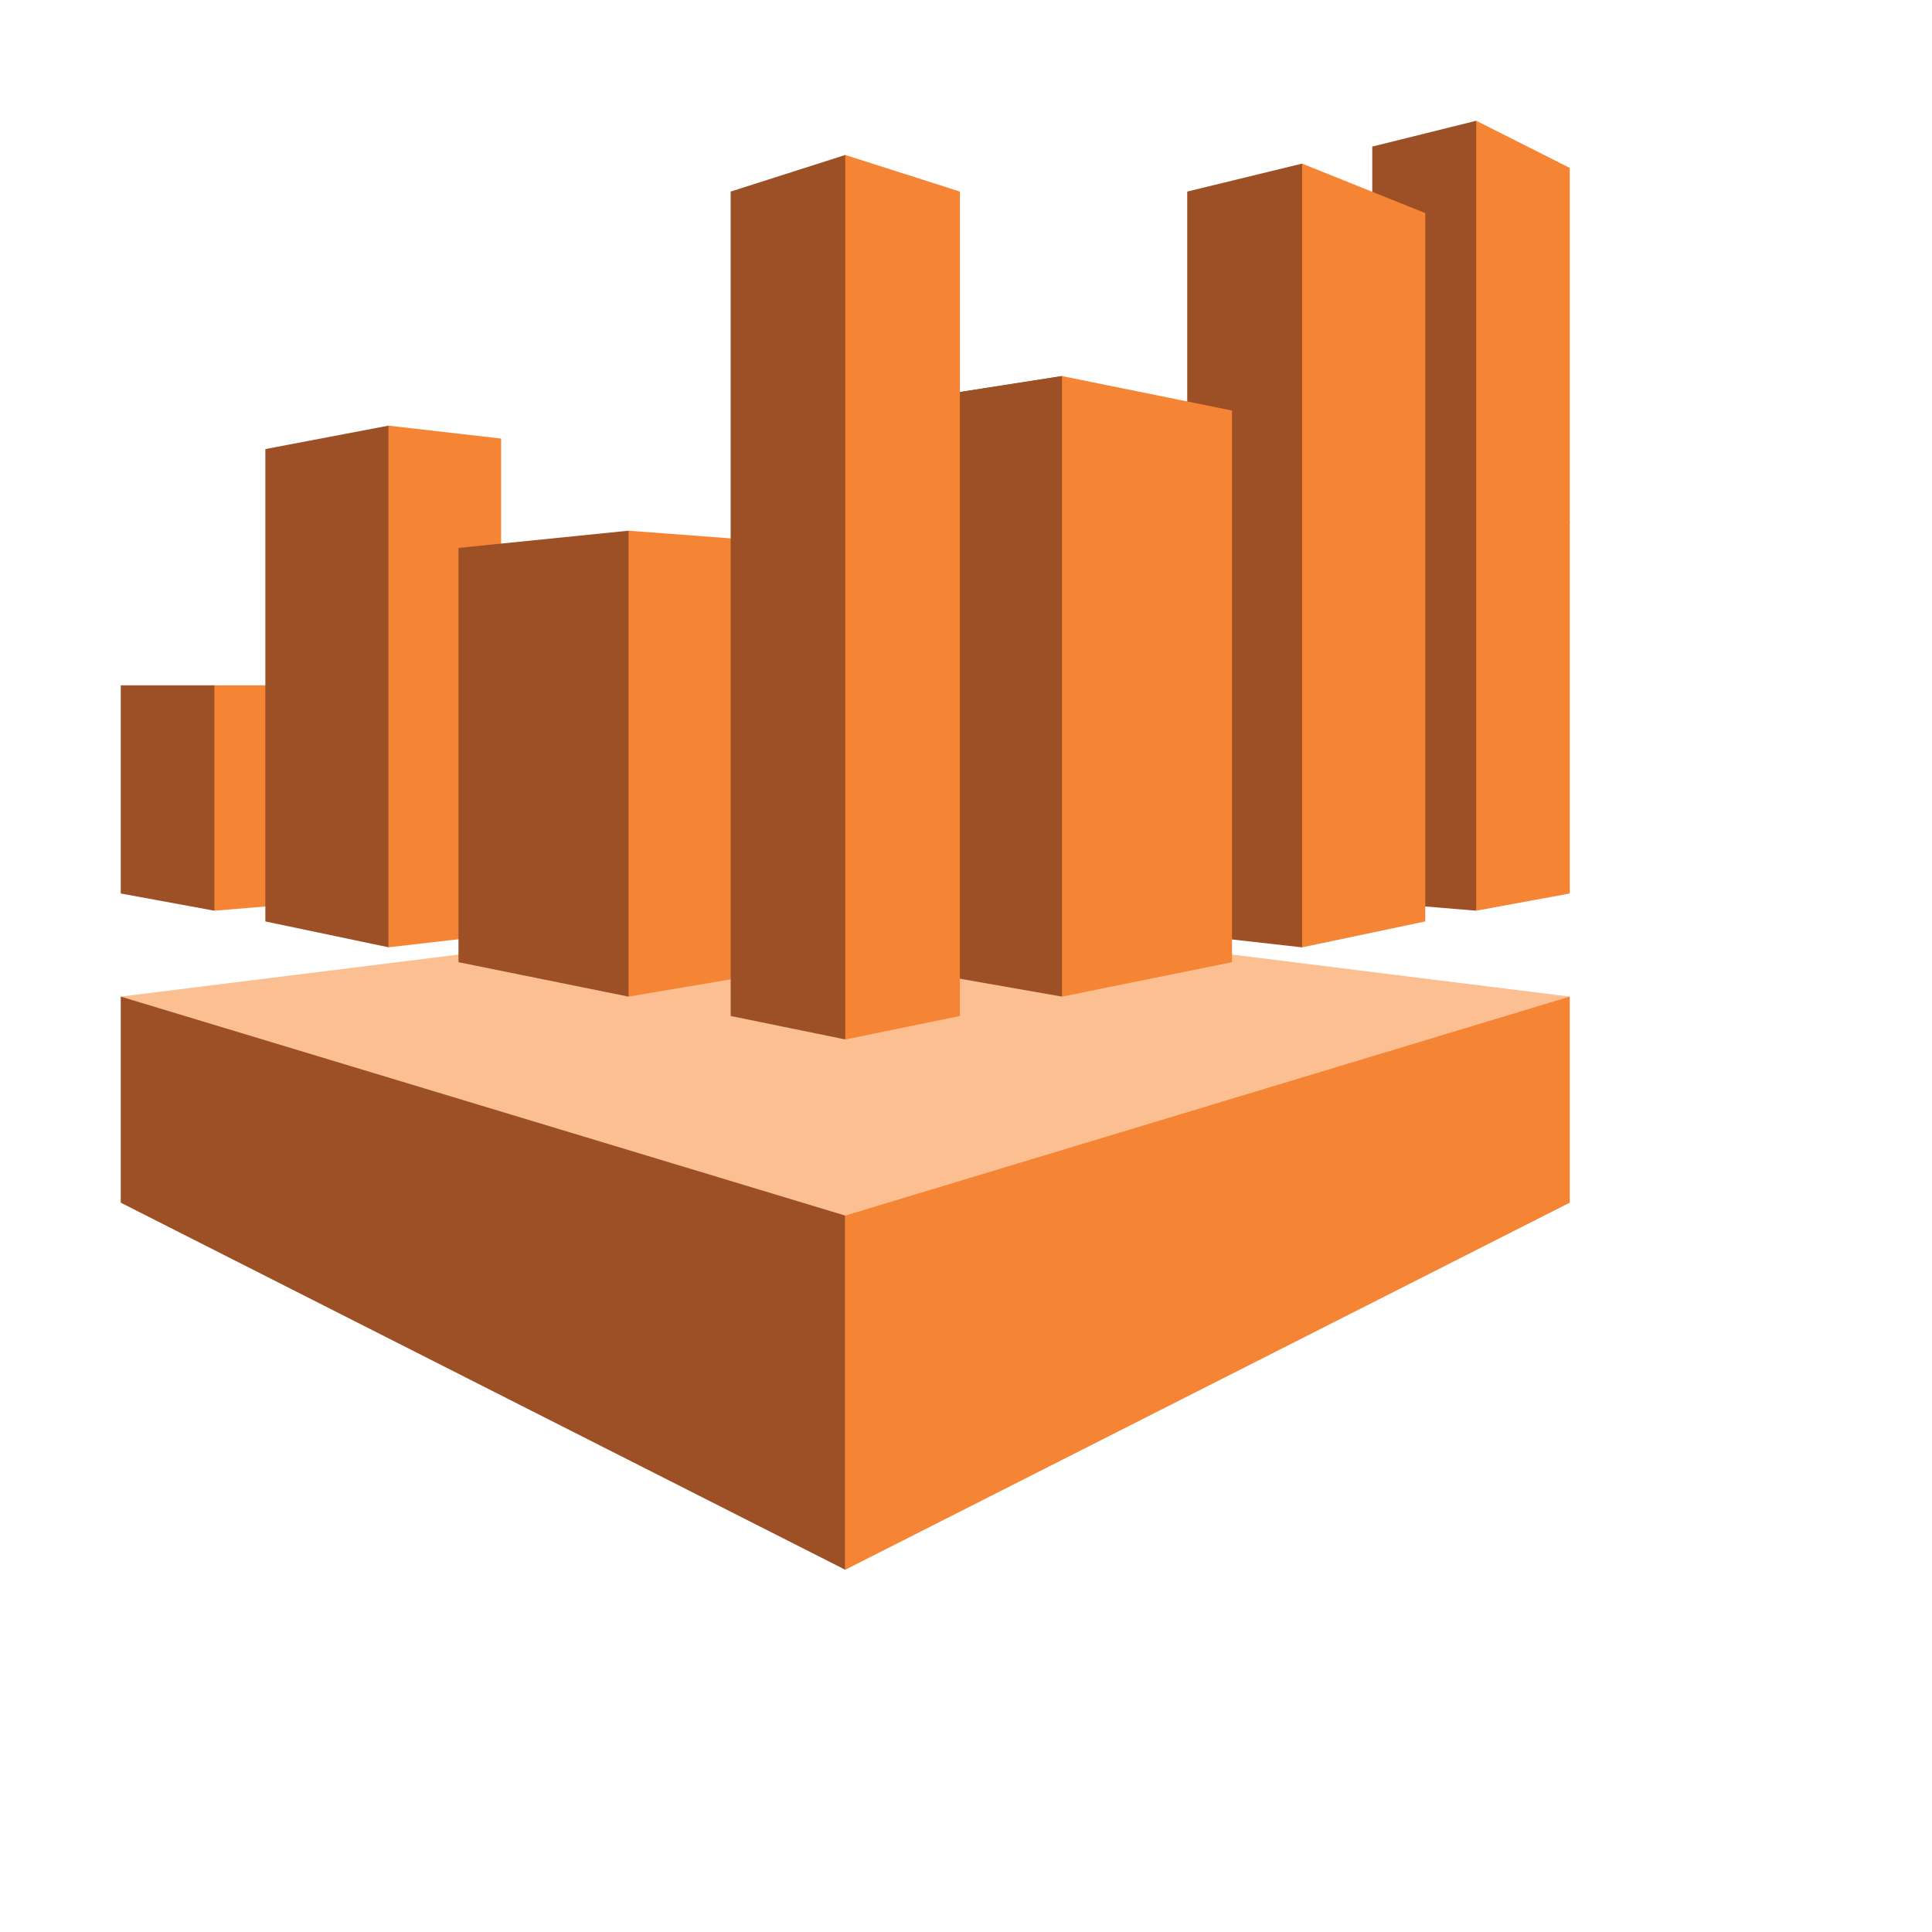
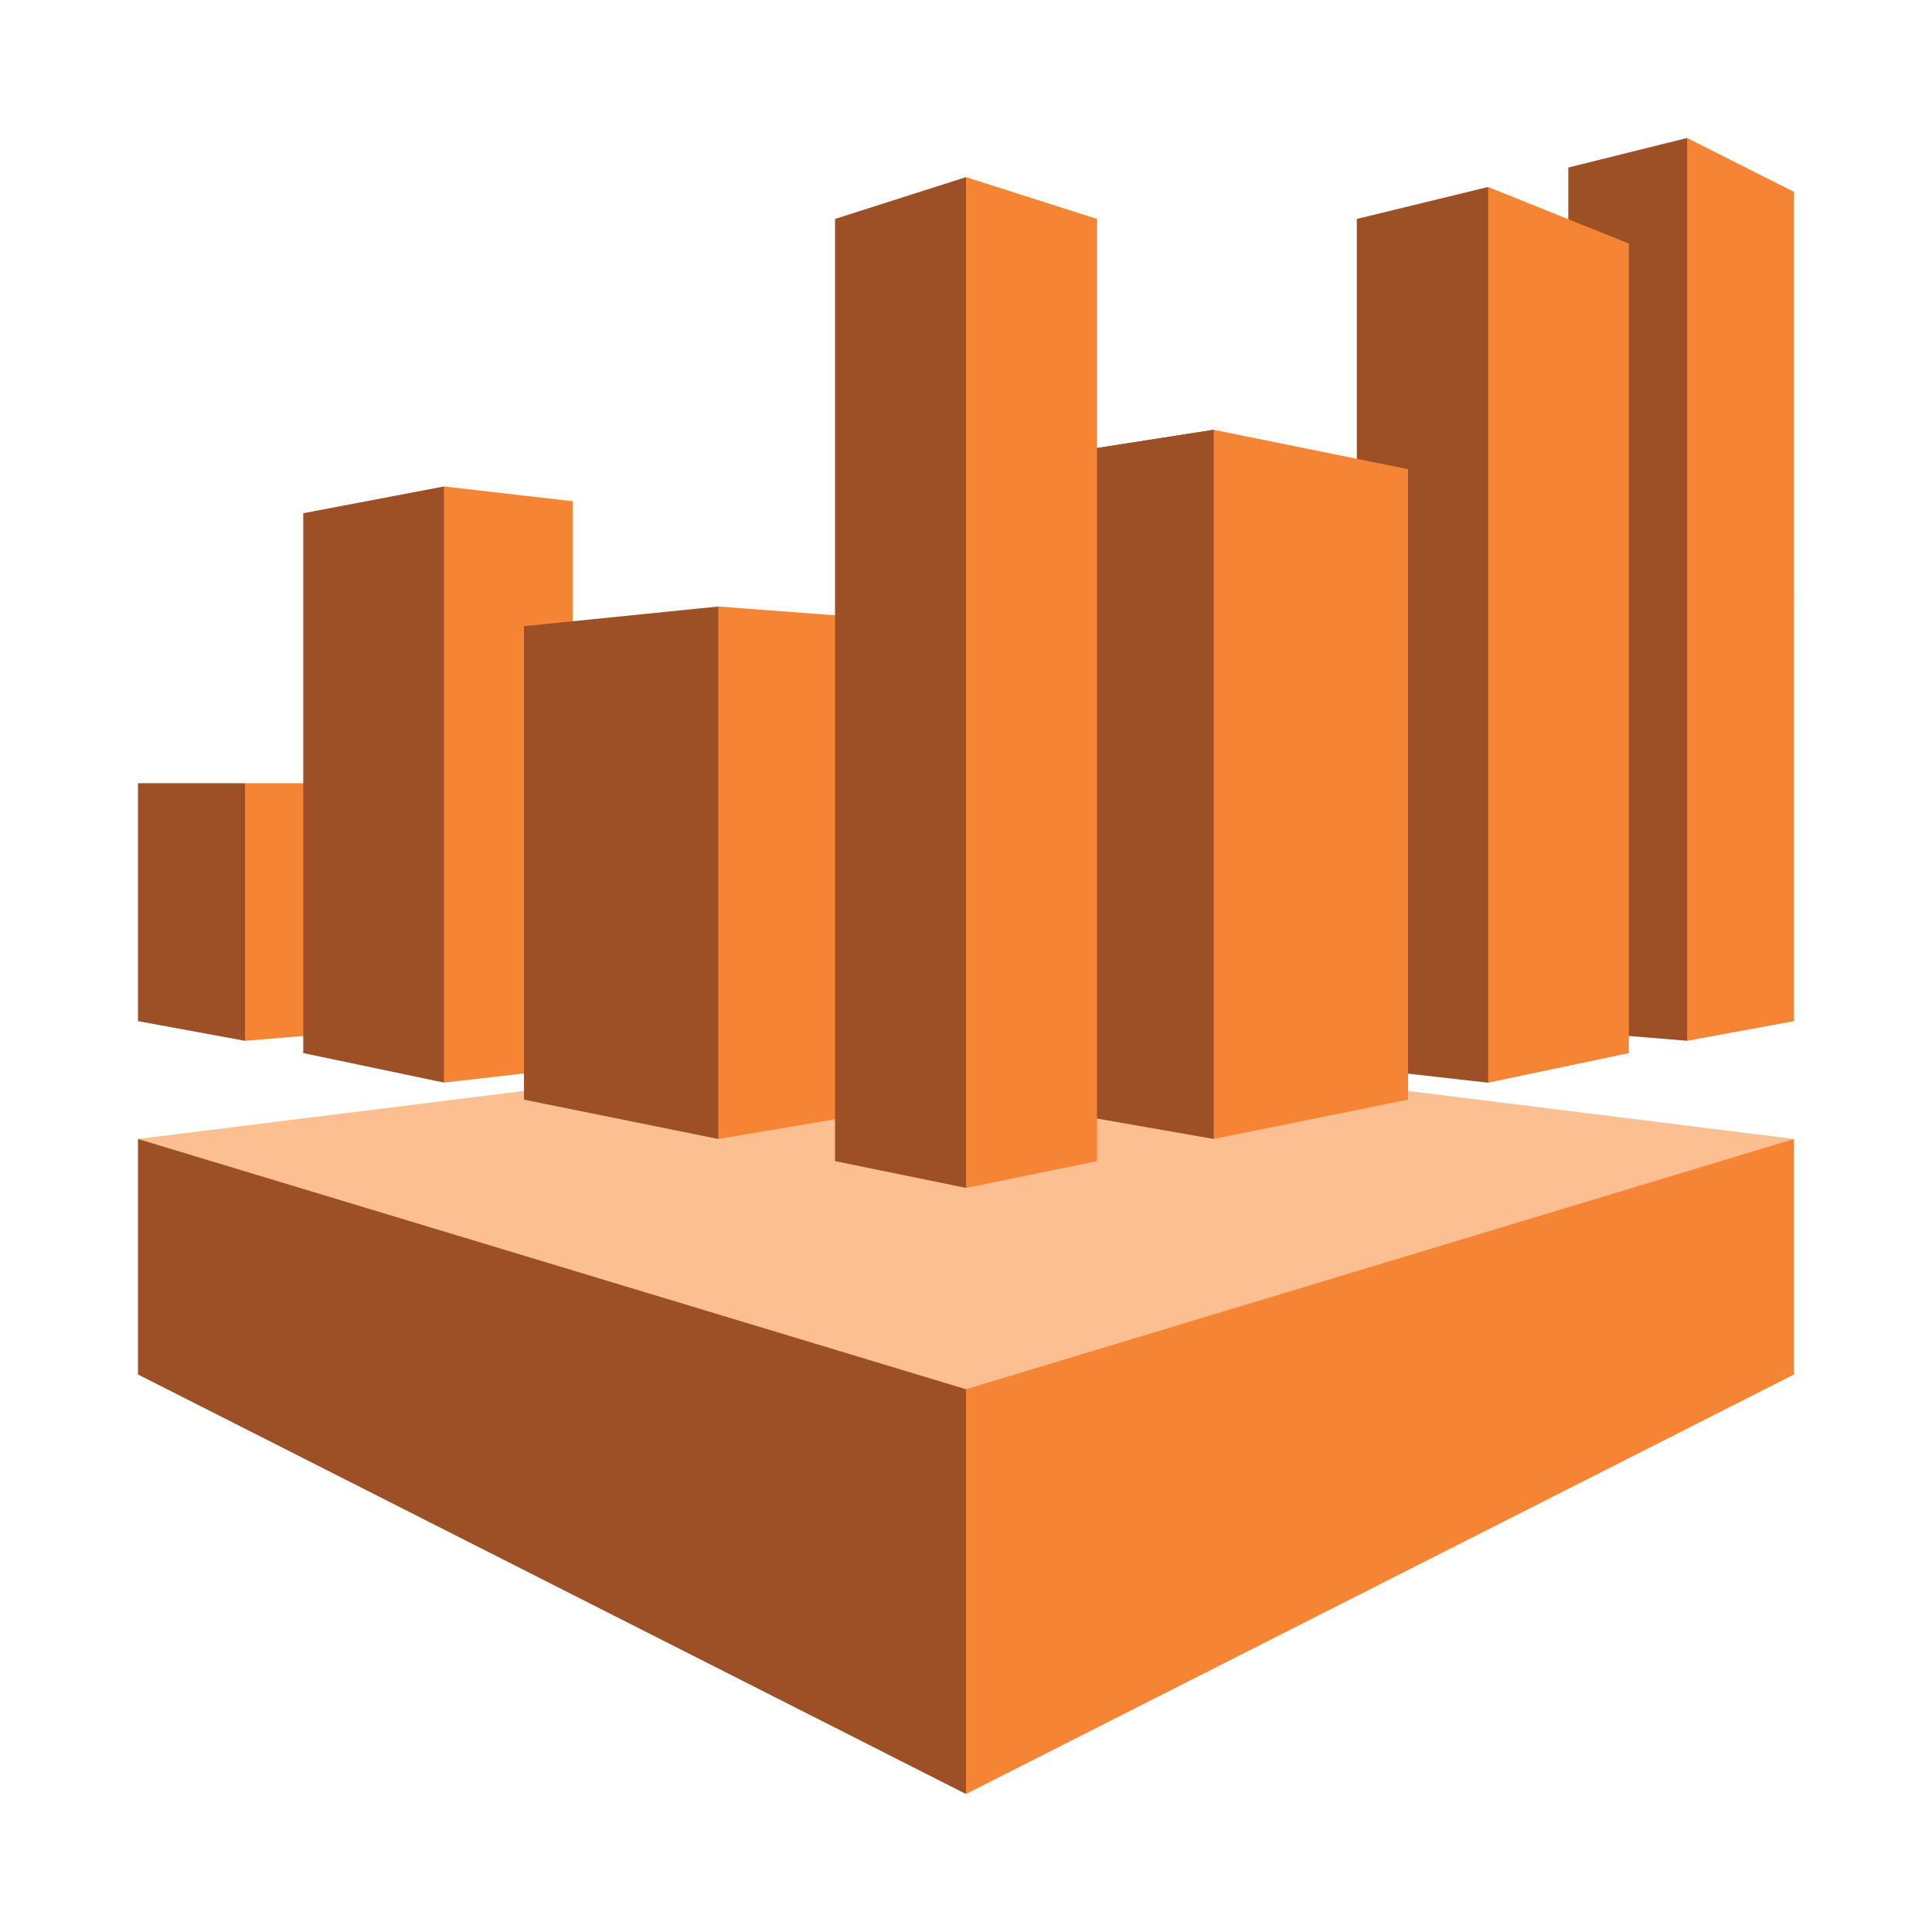
- <svg xmlns="http://www.w3.org/2000/svg" viewBox="0 0 32 32">
+ <svg xmlns="http://www.w3.org/2000/svg" viewBox="0 0 28 28">
  <path fillRule="evenodd" clipRule="evenodd" d="M26 16.507L14 15.013L2 16.507L14 26L26 16.507Z" fill="#FCBF92" />
  <path fillRule="evenodd" clipRule="evenodd" d="M2 16.507L14 20.134V26L2 19.92V16.507Z" fill="#9D5025" />
  <path fillRule="evenodd" clipRule="evenodd" d="M26 16.507L14 20.134V26L26 19.92V16.507Z" fill="#F58534" />
  <path fillRule="evenodd" clipRule="evenodd" d="M3.55 11.351H2V14.799L3.55 15.084L5.272 13.237L3.55 11.351V11.351Z" fill="#9D5025" />
  <path fillRule="evenodd" clipRule="evenodd" d="M5.273 14.942L3.551 15.084V11.351H5.273V14.942Z" fill="#F58534" />
  <path fillRule="evenodd" clipRule="evenodd" d="M6.435 7.05L4.395 7.438V15.262L6.435 15.69L8.302 11.35L6.435 7.049V7.05Z" fill="#9D5025" />
  <path fillRule="evenodd" clipRule="evenodd" d="M8.3 15.476L6.434 15.69V7.05L8.3 7.264V15.476Z" fill="#F58534" />
  <path fillRule="evenodd" clipRule="evenodd" d="M10.41 8.79L7.594 9.075V15.937L10.41 16.507L13.4 12.631L10.41 8.79Z" fill="#9D5025" />
  <path fillRule="evenodd" clipRule="evenodd" d="M12.309 16.186L10.41 16.507V8.79L12.309 8.933V16.186Z" fill="#F58534" />
  <path fillRule="evenodd" clipRule="evenodd" d="M14 2.567L12.102 3.173V16.828L14 17.216L15.899 9.892L14 2.567Z" fill="#9D5025" />
  <path fillRule="evenodd" clipRule="evenodd" d="M15.758 16.186L17.59 16.507L20.406 11.351L17.59 6.229L15.758 6.515V16.186Z" fill="#9D5025" />
  <path fillRule="evenodd" clipRule="evenodd" d="M20.406 11.351L17.59 6.229L15.758 6.515" fill="#9D5025" />
  <path fillRule="evenodd" clipRule="evenodd" d="M19.664 15.477L21.566 15.691L23.606 9.182L21.566 2.71L19.664 3.173V15.477Z" fill="#9D5025" />
  <path fillRule="evenodd" clipRule="evenodd" d="M22.729 14.941L24.451 15.084L26 8.647L24.451 2L22.729 2.428V14.941Z" fill="#9D5025" />
  <path fillRule="evenodd" clipRule="evenodd" d="M14 2.567L15.899 3.173V16.828L14 17.217V2.567ZM20.406 6.8L17.59 6.229V16.507L20.406 15.937V6.8ZM23.607 3.53L21.567 2.71V15.691L23.607 15.262V3.53ZM26 2.781L24.451 2V15.084L26 14.799V2.781Z" fill="#F58534" />
</svg>
